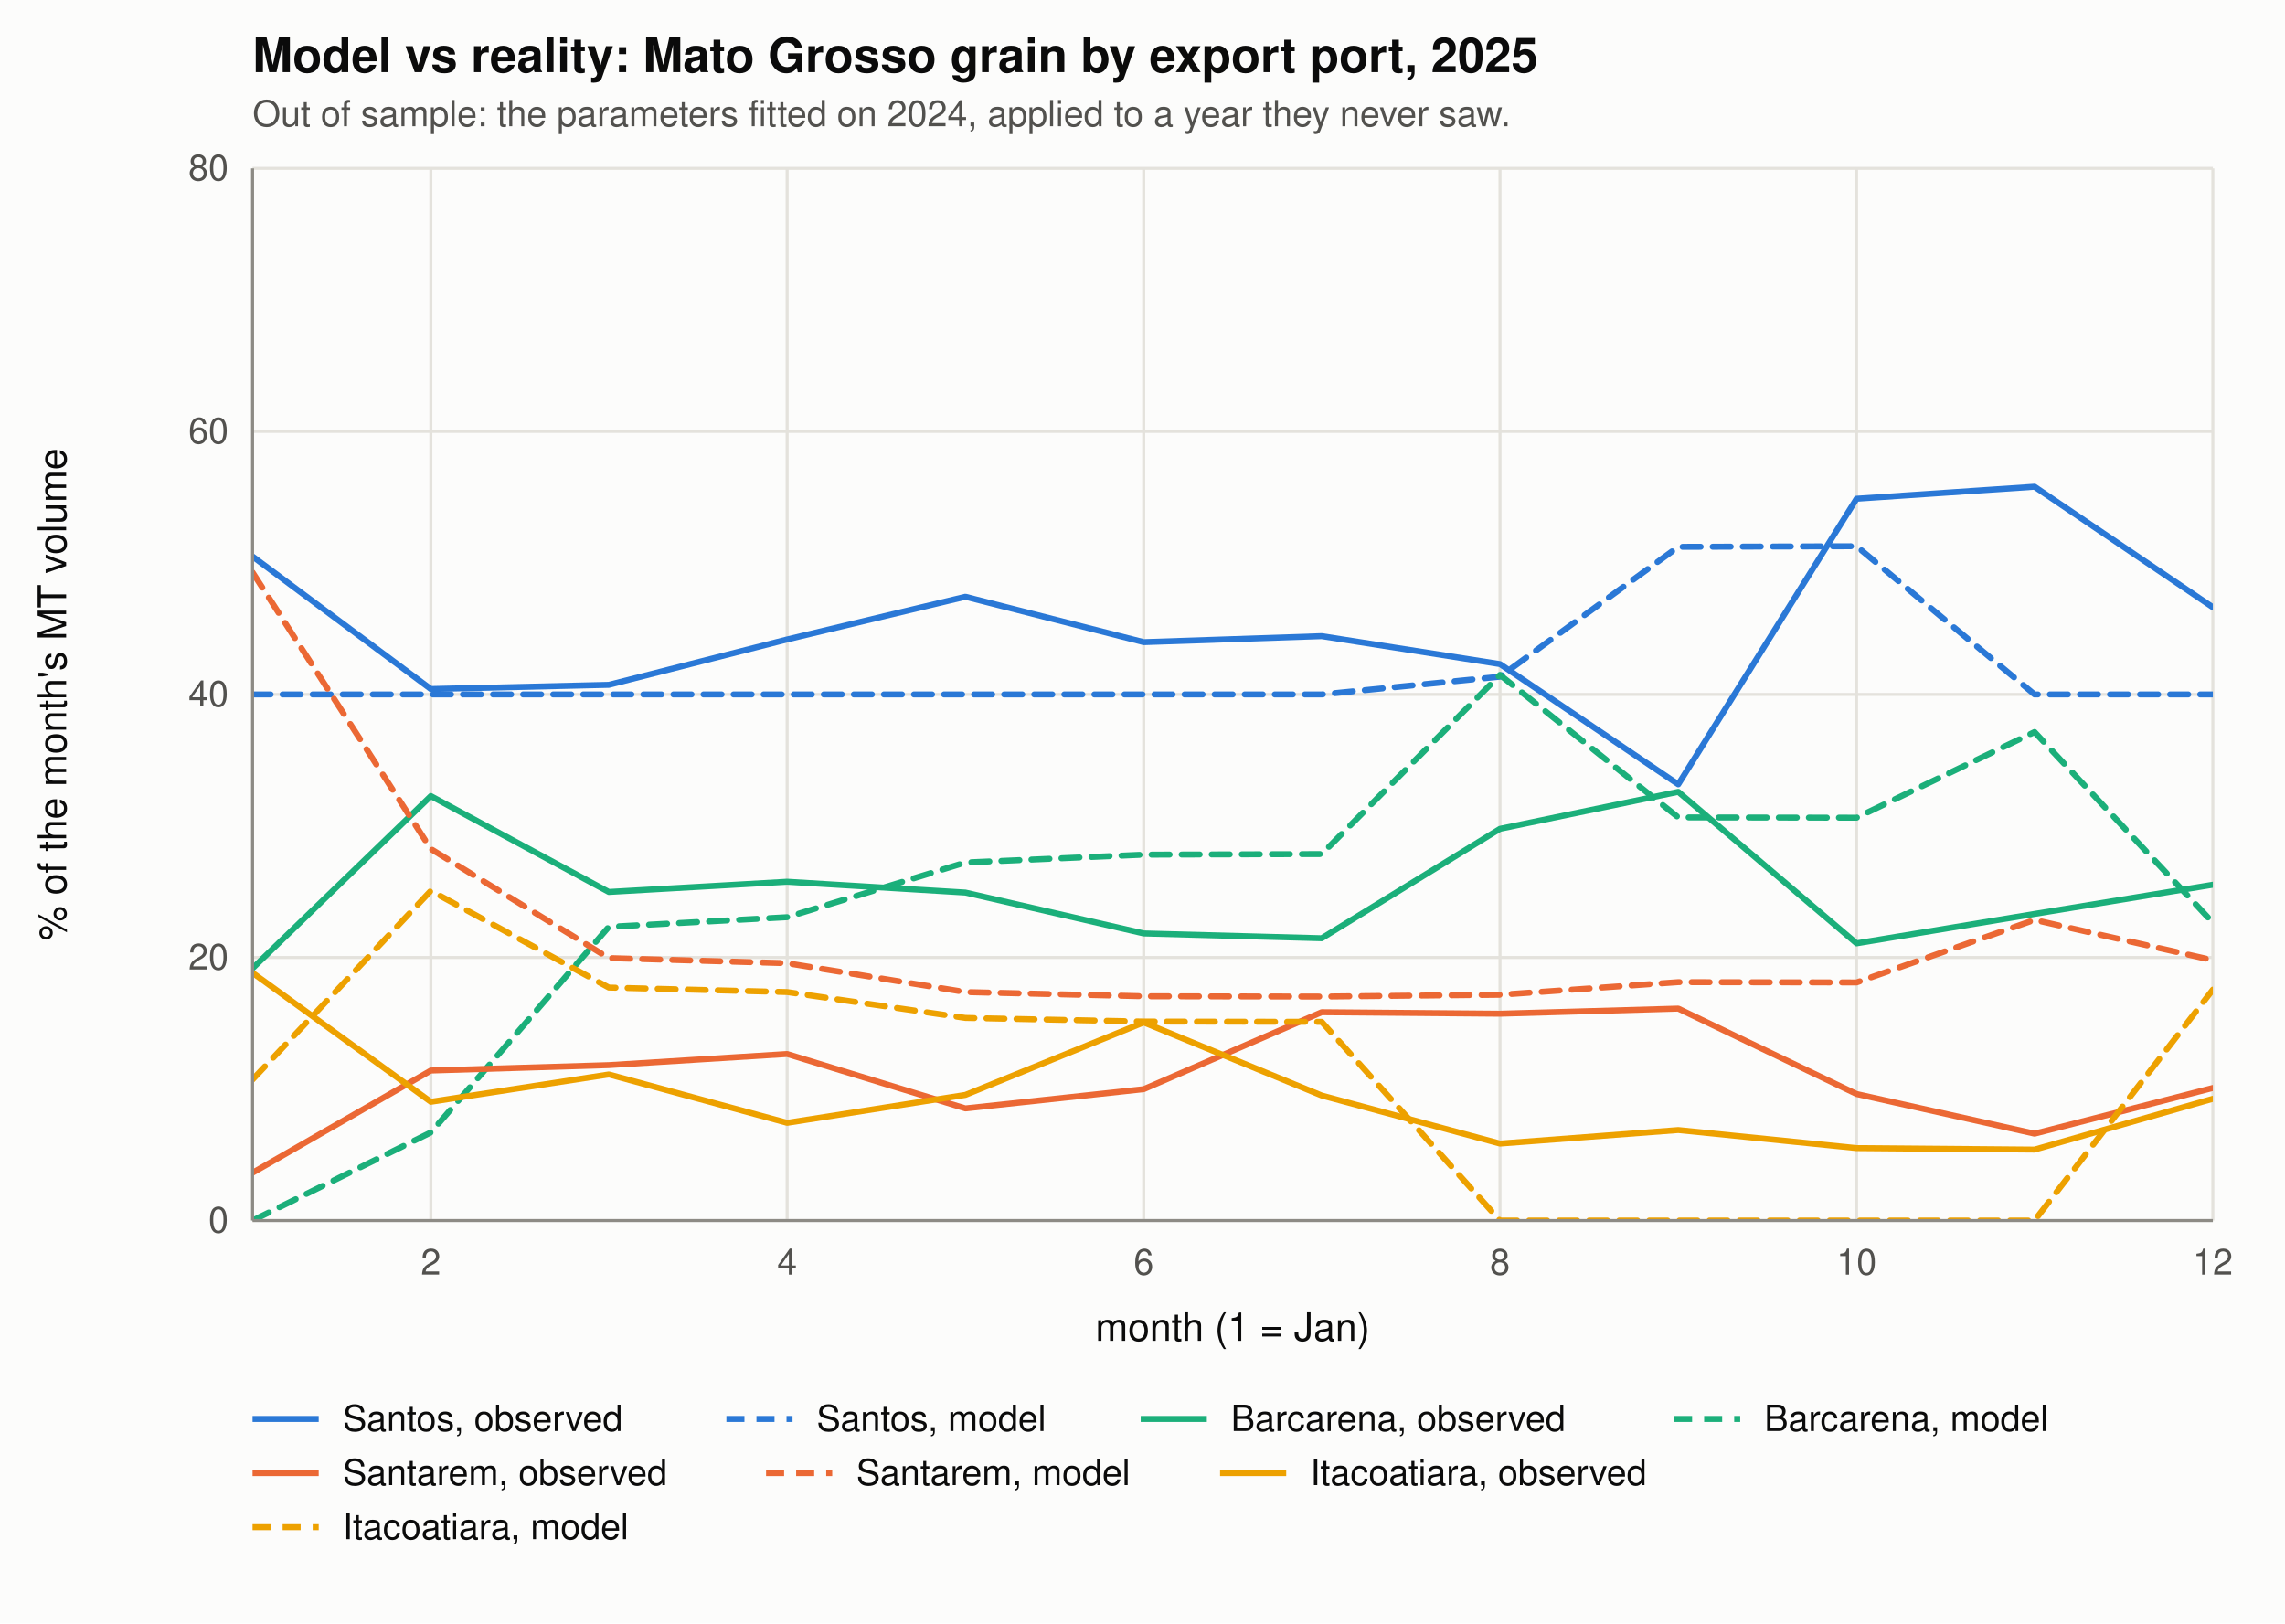
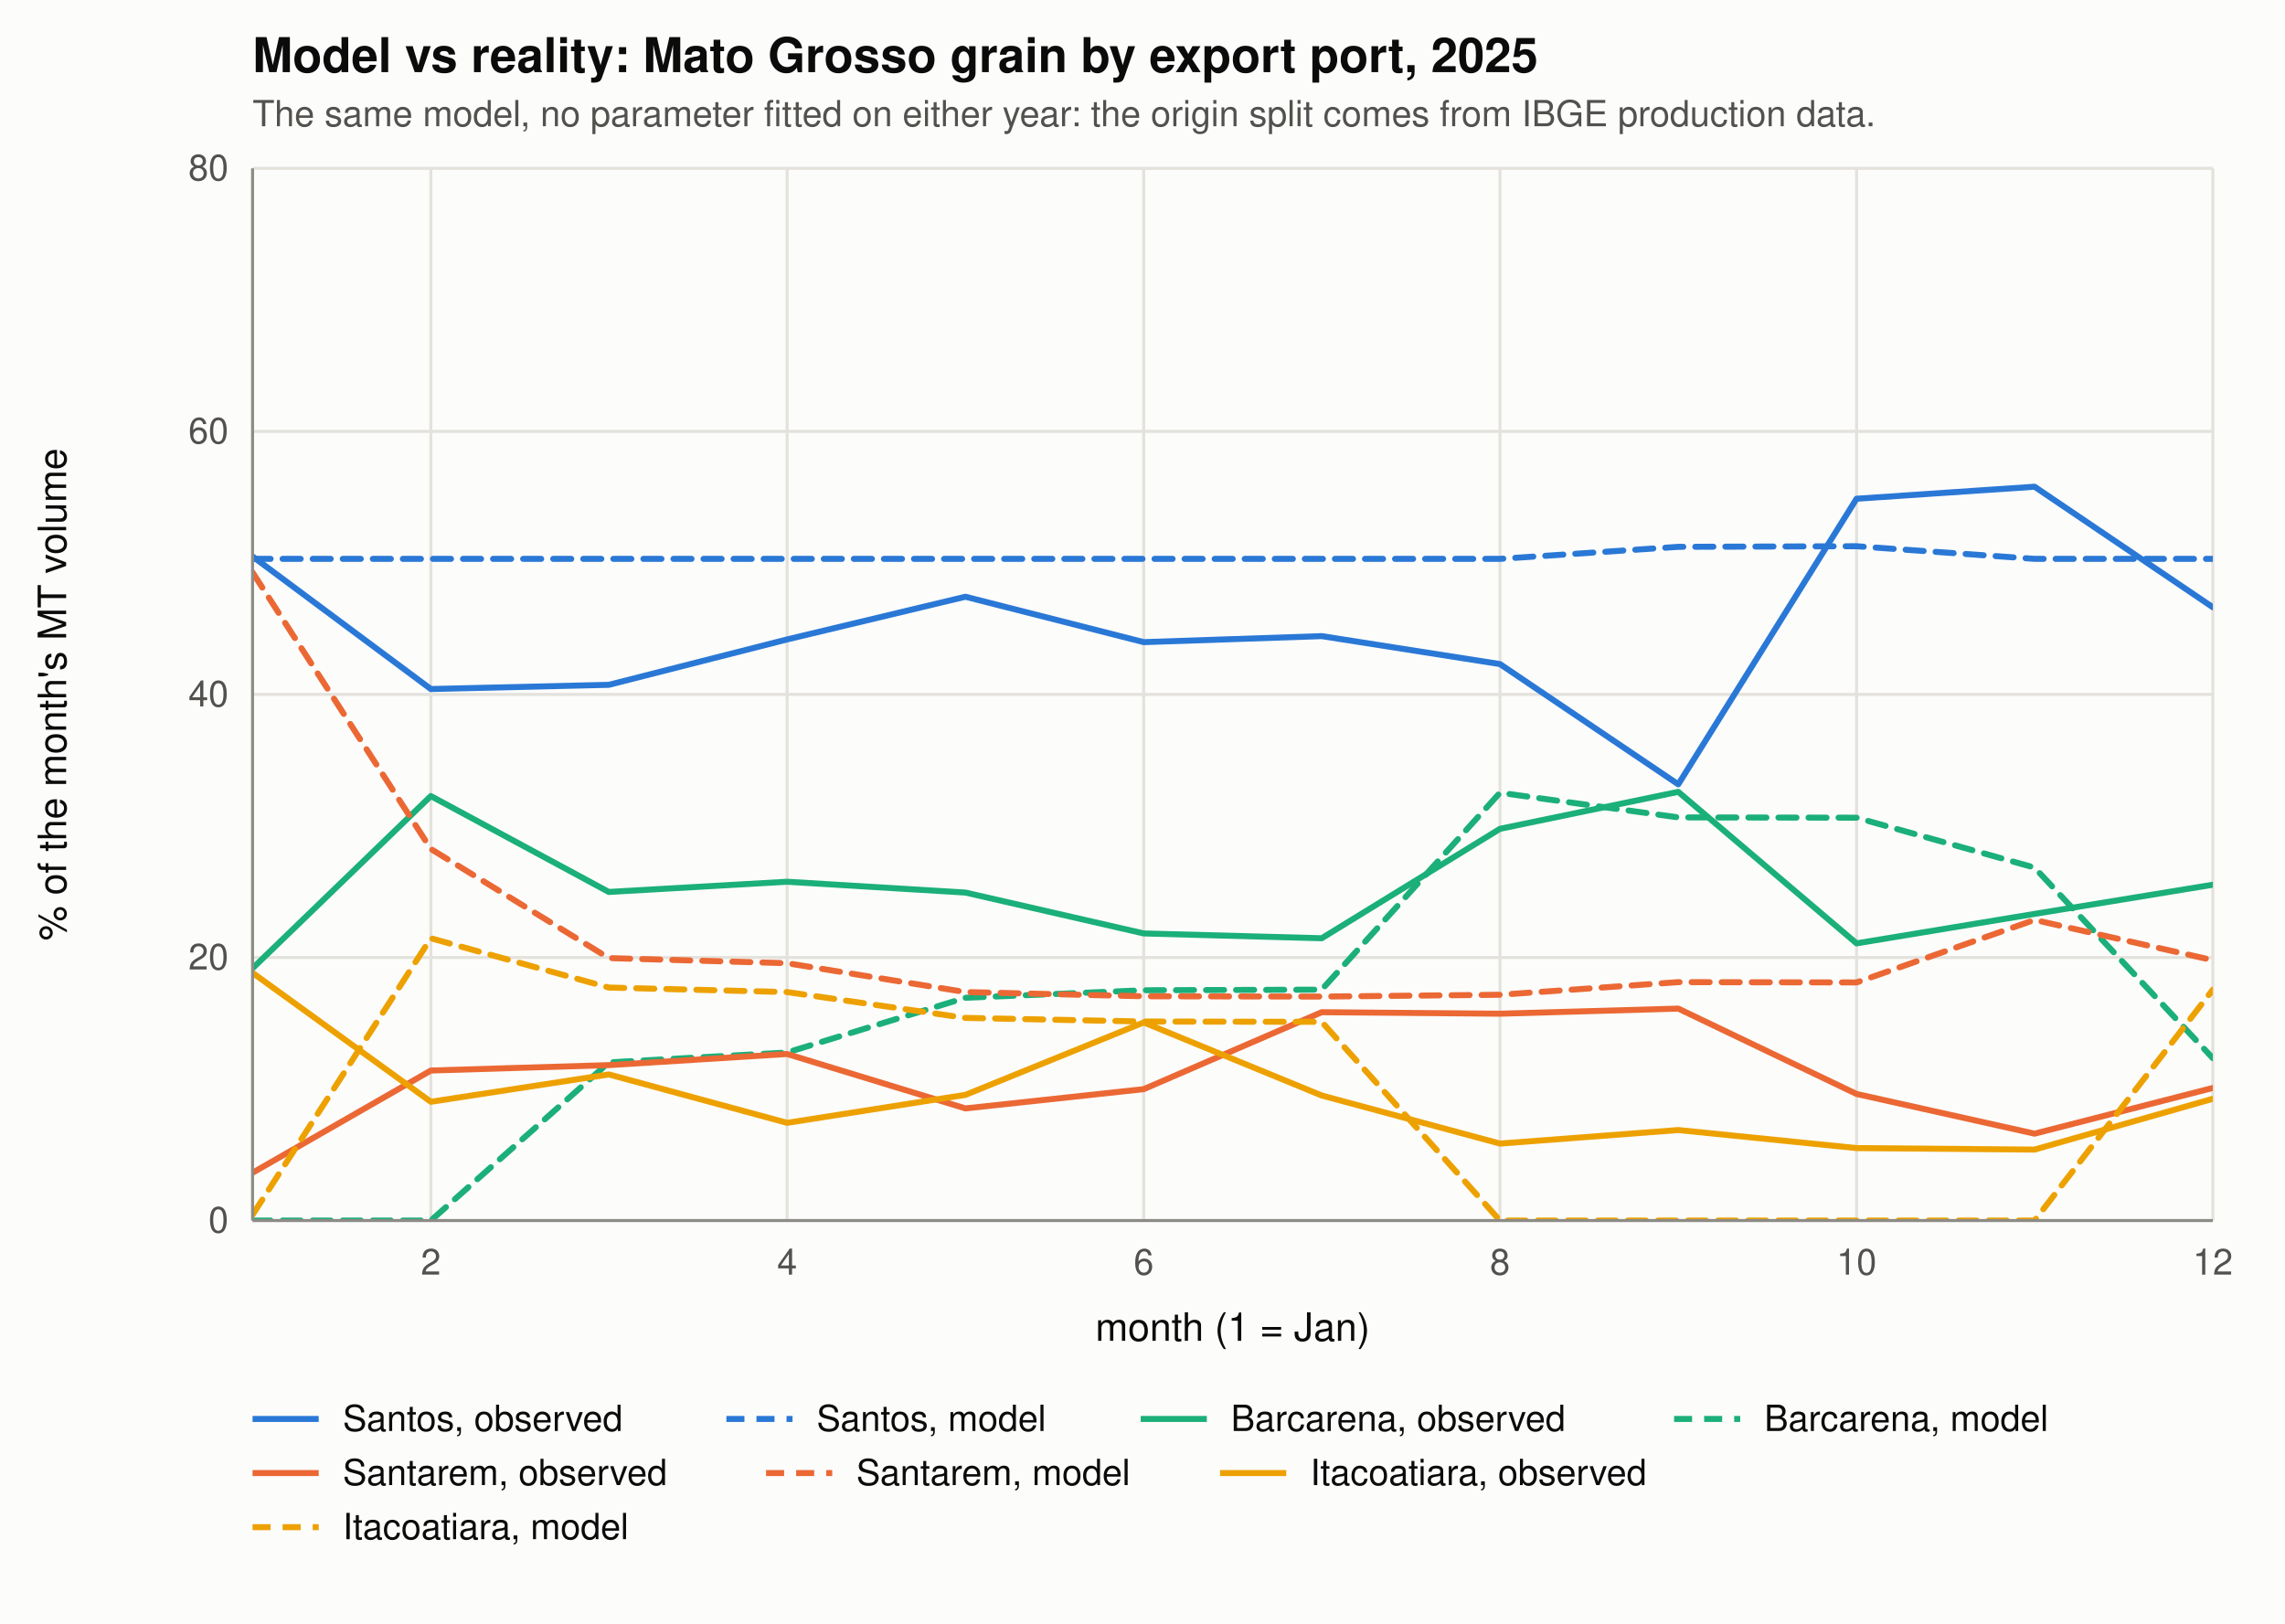
<svg xmlns="http://www.w3.org/2000/svg" viewBox="0 0 760 540" width="760" height="540" font-family="-apple-system, Segoe UI, Helvetica, Arial, sans-serif">
  <rect width="760" height="540" fill="#fcfcfb" />
  <text x="84" y="24" text-anchor="start" font-size="16" fill="#0b0b0b">
    <tspan font-weight="600">Model vs reality: Mato Grosso grain by export port, 2025</tspan>
  </text>
-   <text x="84" y="42" text-anchor="start" font-size="12" fill="#52514e">Out of sample: the parameters fitted on 2024, applied to a year they never saw.</text>
+   <text x="84" y="42" text-anchor="start" font-size="12" fill="#52514e">The same model, no parameter fitted on either year: the origin split comes from IBGE production data.</text>
  <defs>
    <clipPath id="plot">
      <rect x="84" y="56" width="652" height="350" />
    </clipPath>
  </defs>
  <line x1="143.3" y1="56" x2="143.3" y2="406" stroke="#e4e2dc" stroke-width="1" />
  <text x="143.3" y="424" text-anchor="middle" font-size="12" fill="#52514e">2</text>
  <line x1="261.8" y1="56" x2="261.8" y2="406" stroke="#e4e2dc" stroke-width="1" />
  <text x="261.8" y="424" text-anchor="middle" font-size="12" fill="#52514e">4</text>
  <line x1="380.4" y1="56" x2="380.4" y2="406" stroke="#e4e2dc" stroke-width="1" />
  <text x="380.4" y="424" text-anchor="middle" font-size="12" fill="#52514e">6</text>
  <line x1="498.9" y1="56" x2="498.9" y2="406" stroke="#e4e2dc" stroke-width="1" />
  <text x="498.9" y="424" text-anchor="middle" font-size="12" fill="#52514e">8</text>
  <line x1="617.5" y1="56" x2="617.5" y2="406" stroke="#e4e2dc" stroke-width="1" />
  <text x="617.5" y="424" text-anchor="middle" font-size="12" fill="#52514e">10</text>
  <line x1="736" y1="56" x2="736" y2="406" stroke="#e4e2dc" stroke-width="1" />
  <text x="736" y="424" text-anchor="middle" font-size="12" fill="#52514e">12</text>
  <line x1="84" y1="406" x2="736" y2="406" stroke="#e4e2dc" stroke-width="1" />
  <text x="76" y="410" text-anchor="end" font-size="12" fill="#52514e">0</text>
  <line x1="84" y1="318.5" x2="736" y2="318.5" stroke="#e4e2dc" stroke-width="1" />
  <text x="76" y="322.5" text-anchor="end" font-size="12" fill="#52514e">20</text>
  <line x1="84" y1="231" x2="736" y2="231" stroke="#e4e2dc" stroke-width="1" />
  <text x="76" y="235" text-anchor="end" font-size="12" fill="#52514e">40</text>
  <line x1="84" y1="143.5" x2="736" y2="143.5" stroke="#e4e2dc" stroke-width="1" />
  <text x="76" y="147.5" text-anchor="end" font-size="12" fill="#52514e">60</text>
  <line x1="84" y1="56" x2="736" y2="56" stroke="#e4e2dc" stroke-width="1" />
  <text x="76" y="60" text-anchor="end" font-size="12" fill="#52514e">80</text>
  <g clip-path="url(#plot)">
    <path d="M84 185.1 L143.3 229.2 L202.5 227.8 L261.8 212.7 L321.1 198.5 L380.4 213.6 L439.6 211.6 L498.9 220.9 L558.2 260.9 L617.5 165.9 L676.7 161.9 L736 202 " fill="none" stroke="#2a78d6" stroke-width="2" stroke-linejoin="round" stroke-linecap="round" stroke-dasharray="" />
-     <path d="M84 231 L143.3 231 L202.5 231 L261.8 231 L321.1 231 L380.4 231 L439.6 231 L498.9 225.1 L558.2 181.9 L617.5 181.7 L676.7 231 L736 231 " fill="none" stroke="#2a78d6" stroke-width="2" stroke-linejoin="round" stroke-linecap="round" stroke-dasharray="6 4" />
+     <path d="M84 185.9 L143.3 185.9 L202.5 185.9 L261.8 185.9 L321.1 185.9 L380.4 185.9 L439.6 185.9 L498.9 185.9 L558.2 181.9 L617.5 181.7 L676.7 185.9 L736 185.9 " fill="none" stroke="#2a78d6" stroke-width="2" stroke-linejoin="round" stroke-linecap="round" stroke-dasharray="6 4" />
    <path d="M84 322.1 L143.3 264.8 L202.5 296.7 L261.8 293.3 L321.1 296.9 L380.4 310.5 L439.6 312.1 L498.9 275.7 L558.2 263.4 L617.5 313.8 L676.7 304 L736 294.3 " fill="none" stroke="#1baf7a" stroke-width="2" stroke-linejoin="round" stroke-linecap="round" stroke-dasharray="" />
-     <path d="M84 406 L143.3 376.7 L202.5 308.3 L261.8 305.1 L321.1 286.9 L380.4 284.3 L439.6 284.1 L498.9 224.5 L558.2 271.9 L617.5 272 L676.7 243.5 L736 306.9 " fill="none" stroke="#1baf7a" stroke-width="2" stroke-linejoin="round" stroke-linecap="round" stroke-dasharray="6 4" />
+     <path d="M84 406 L143.3 406 L202.5 353.4 L261.8 350.1 L321.1 331.9 L380.4 329.4 L439.6 329.2 L498.9 263.7 L558.2 271.9 L617.5 272 L676.7 288.6 L736 352 " fill="none" stroke="#1baf7a" stroke-width="2" stroke-linejoin="round" stroke-linecap="round" stroke-dasharray="6 4" />
    <path d="M84 390.1 L143.3 356.1 L202.5 354.3 L261.8 350.6 L321.1 368.7 L380.4 362.3 L439.6 336.7 L498.9 337.2 L558.2 335.5 L617.5 363.9 L676.7 377.1 L736 361.9 " fill="none" stroke="#eb6834" stroke-width="2" stroke-linejoin="round" stroke-linecap="round" stroke-dasharray="" />
    <path d="M84 190.4 L143.3 282.4 L202.5 318.7 L261.8 320.4 L321.1 330 L380.4 331.4 L439.6 331.5 L498.9 330.9 L558.2 326.7 L617.5 326.8 L676.7 306 L736 319.4 " fill="none" stroke="#eb6834" stroke-width="2" stroke-linejoin="round" stroke-linecap="round" stroke-dasharray="6 4" />
    <path d="M84 323.6 L143.3 366.5 L202.5 357.4 L261.8 373.5 L321.1 364.2 L380.4 340.1 L439.6 364.4 L498.9 380.4 L558.2 375.9 L617.5 381.9 L676.7 382.4 L736 365.5 " fill="none" stroke="#eda100" stroke-width="2" stroke-linejoin="round" stroke-linecap="round" stroke-dasharray="" />
-     <path d="M84 359.1 L143.3 296.3 L202.5 328.5 L261.8 330 L321.1 338.6 L380.4 339.8 L439.6 339.9 L498.9 406 L558.2 406 L617.5 406 L676.7 406 L736 329.2 " fill="none" stroke="#eda100" stroke-width="2" stroke-linejoin="round" stroke-linecap="round" stroke-dasharray="6 4" />
+     <path d="M84 404.1 L143.3 312.1 L202.5 328.5 L261.8 330 L321.1 338.6 L380.4 339.8 L439.6 339.9 L498.9 406 L558.2 406 L617.5 406 L676.7 406 L736 329.2 " fill="none" stroke="#eda100" stroke-width="2" stroke-linejoin="round" stroke-linecap="round" stroke-dasharray="6 4" />
  </g>
  <line x1="84" y1="406" x2="736" y2="406" stroke="#8d8b85" stroke-width="1" />
  <line x1="84" y1="56" x2="84" y2="406" stroke="#8d8b85" stroke-width="1" />
  <text x="410" y="446" text-anchor="middle" font-size="13" fill="#0b0b0b">month (1 = Jan)</text>
  <text transform="translate(22 231) rotate(-90)" text-anchor="middle" font-size="13" fill="#0b0b0b">% of the month's MT volume</text>
  <line x1="84" y1="472" x2="106" y2="472" stroke="#2a78d6" stroke-width="2" stroke-dasharray="" />
  <text x="114" y="476" text-anchor="start" font-size="12" fill="#0b0b0b">Santos, observed</text>
  <line x1="241.6" y1="472" x2="263.6" y2="472" stroke="#2a78d6" stroke-width="2" stroke-dasharray="6 4" />
  <text x="271.6" y="476" text-anchor="start" font-size="12" fill="#0b0b0b">Santos, model</text>
  <line x1="379.4" y1="472" x2="401.4" y2="472" stroke="#1baf7a" stroke-width="2" stroke-dasharray="" />
  <text x="409.4" y="476" text-anchor="start" font-size="12" fill="#0b0b0b">Barcarena, observed</text>
  <line x1="556.8" y1="472" x2="578.8" y2="472" stroke="#1baf7a" stroke-width="2" stroke-dasharray="6 4" />
  <text x="586.8" y="476" text-anchor="start" font-size="12" fill="#0b0b0b">Barcarena, model</text>
  <line x1="84" y1="490" x2="106" y2="490" stroke="#eb6834" stroke-width="2" stroke-dasharray="" />
  <text x="114" y="494" text-anchor="start" font-size="12" fill="#0b0b0b">Santarem, observed</text>
  <line x1="254.8" y1="490" x2="276.8" y2="490" stroke="#eb6834" stroke-width="2" stroke-dasharray="6 4" />
  <text x="284.8" y="494" text-anchor="start" font-size="12" fill="#0b0b0b">Santarem, model</text>
  <line x1="405.8" y1="490" x2="427.8" y2="490" stroke="#eda100" stroke-width="2" stroke-dasharray="" />
  <text x="435.8" y="494" text-anchor="start" font-size="12" fill="#0b0b0b">Itacoatiara, observed</text>
  <line x1="84" y1="508" x2="106" y2="508" stroke="#eda100" stroke-width="2" stroke-dasharray="6 4" />
  <text x="114" y="512" text-anchor="start" font-size="12" fill="#0b0b0b">Itacoatiara, model</text>
</svg>
